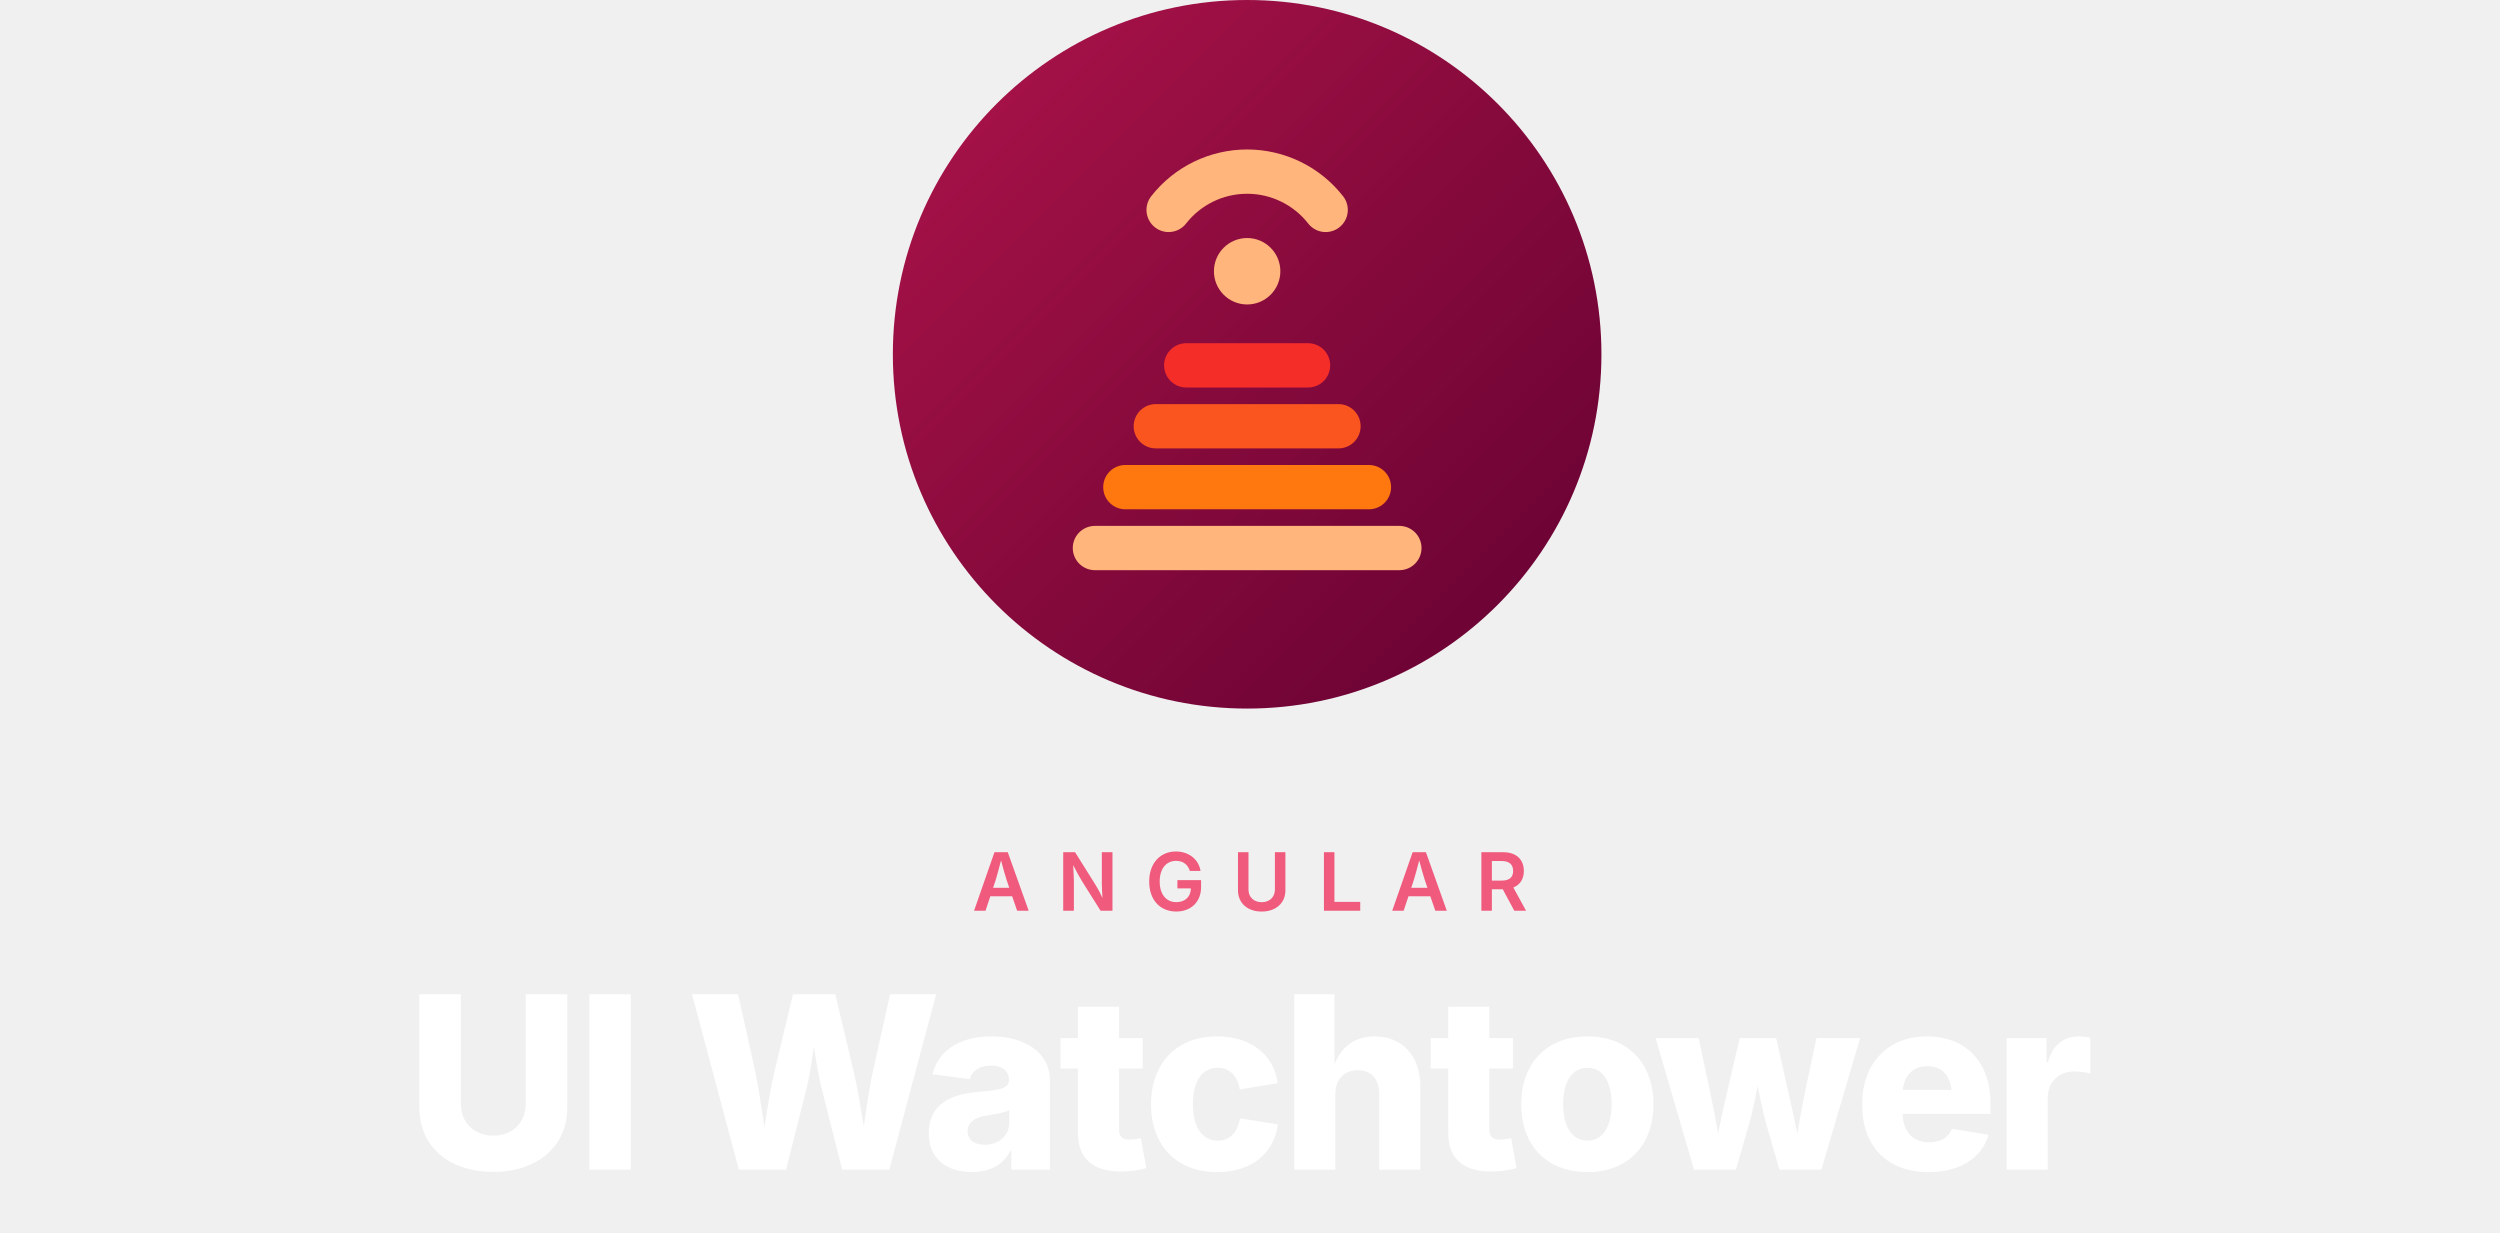
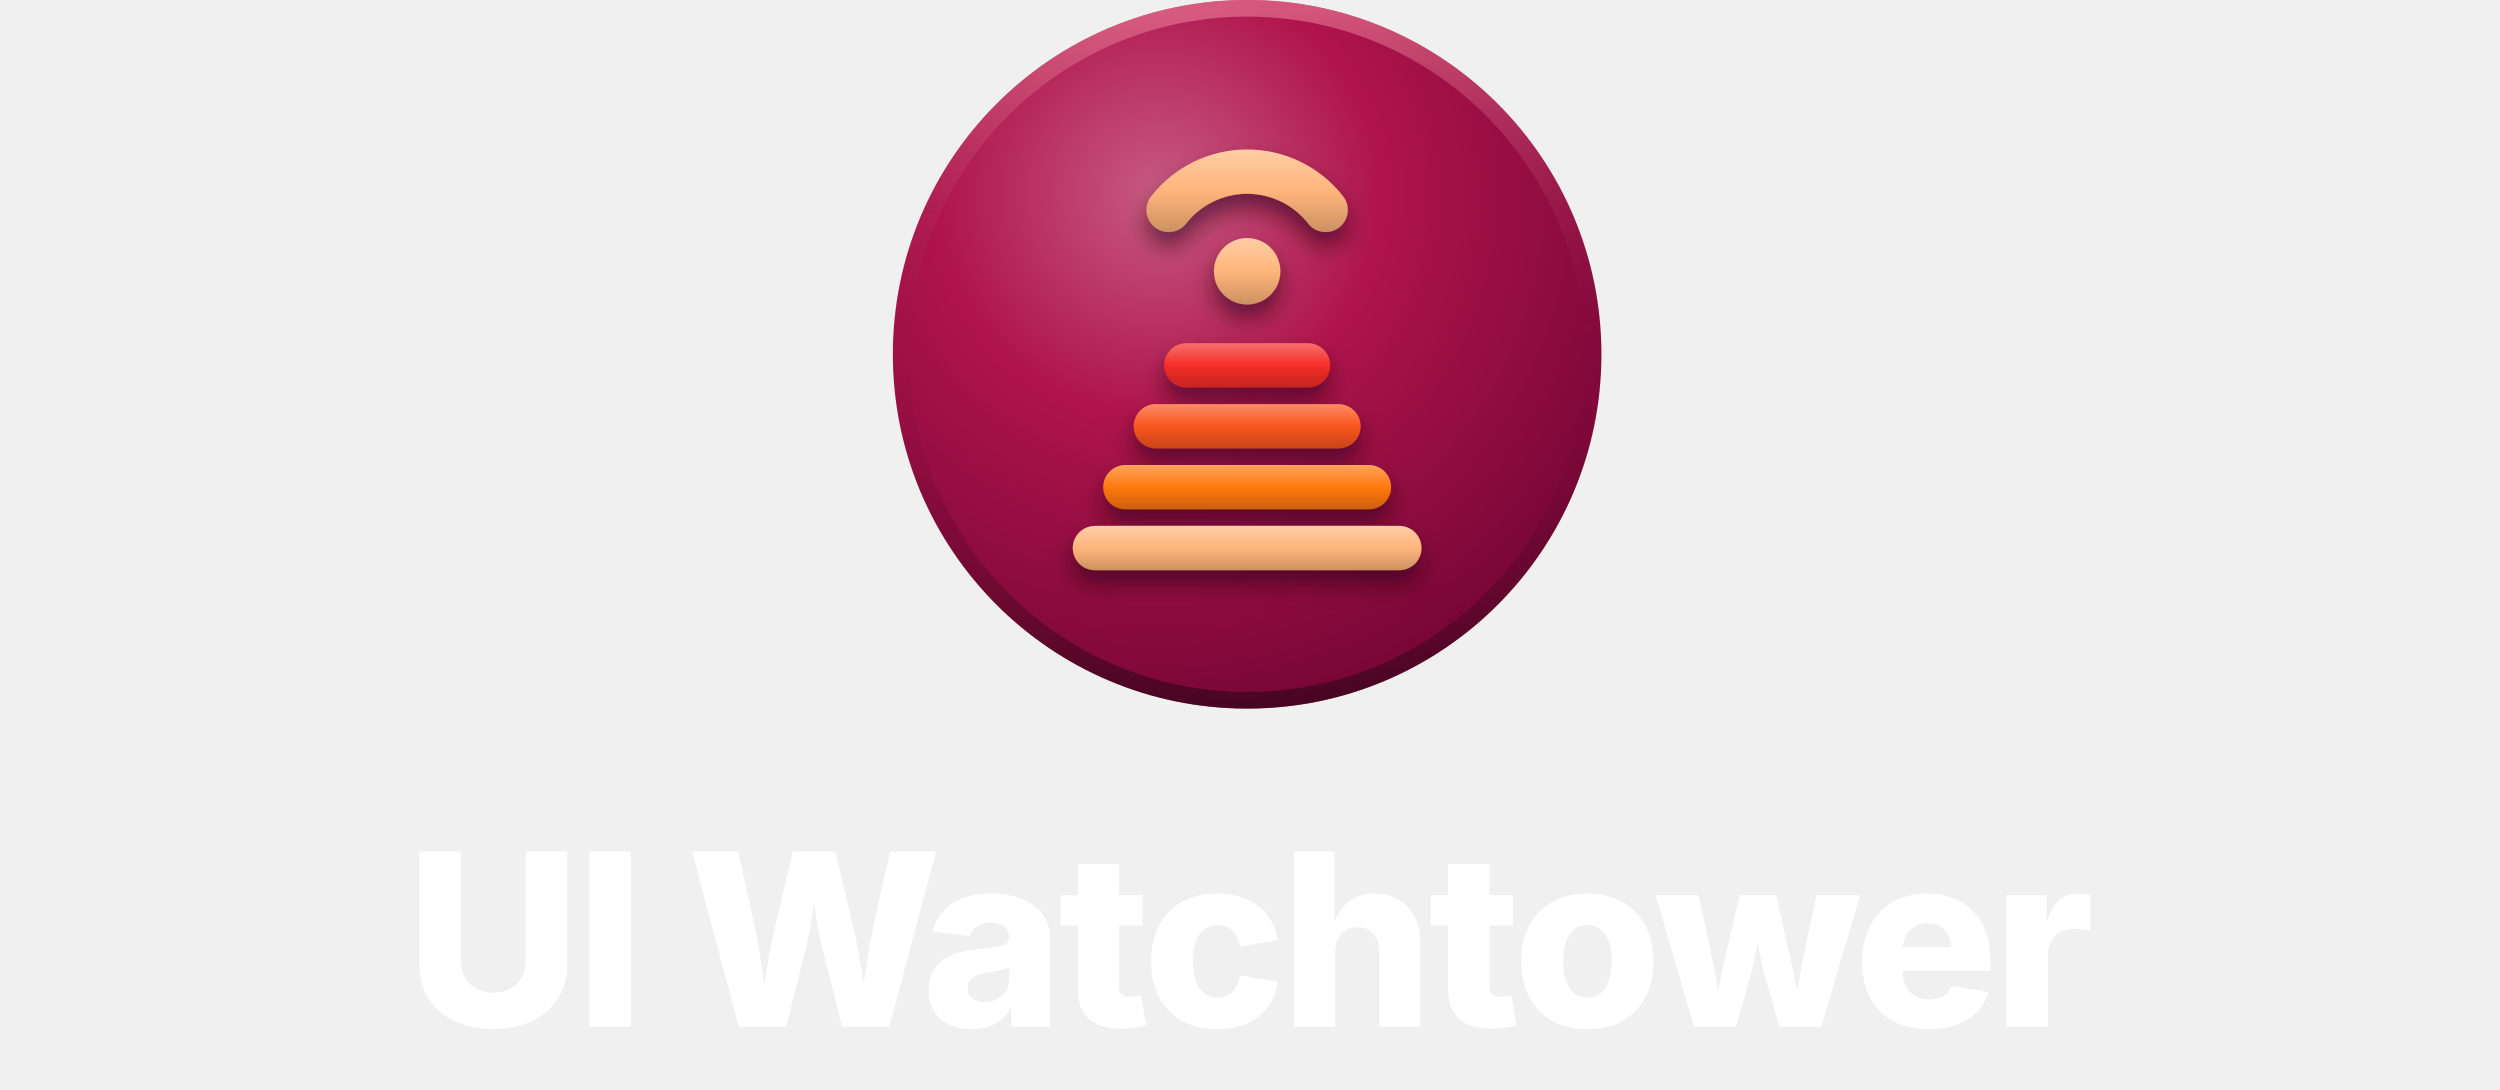
- <svg xmlns="http://www.w3.org/2000/svg" viewBox="0 0 560 276" width="560" height="276" role="img" aria-label="Angular UI Watchtower">
+ <svg xmlns="http://www.w3.org/2000/svg" viewBox="0 0 560 244" width="560" height="244" role="img" aria-label="UI Watchtower">
  <g transform="translate(200 0) scale(0.62)">
    <defs>
-       <linearGradient id="disc" gradientUnits="userSpaceOnUse" x1="0" y1="0" x2="256" y2="256">
-         <stop offset="0" stop-color="#af144b" />
-         <stop offset="0.5" stop-color="#870a3c" />
+       <radialGradient id="md" gradientUnits="userSpaceOnUse" cx="96" cy="70" r="230">
+         <stop offset="0" stop-color="#c75a81" />
+         <stop offset="0.35" stop-color="#af144b" />
+         <stop offset="0.7" stop-color="#870a3c" />
        <stop offset="1" stop-color="#640032" />
+       </radialGradient>
+       <linearGradient id="mrim" x1="0" y1="0" x2="0" y2="1">
+         <stop offset="0" stop-color="#f48ca4" stop-opacity=".55" />
+         <stop offset=".5" stop-color="#870a3c" stop-opacity="0" />
+         <stop offset="1" stop-color="#280514" stop-opacity=".6" />
      </linearGradient>
+       <linearGradient id="mg0" gradientUnits="userSpaceOnUse" x1="0" y1="86" x2="0" y2="110">
+         <stop offset="0" stop-color="#ffcda5" />
+         <stop offset="0.5" stop-color="#ffb57b" />
+         <stop offset="1" stop-color="#cc9162" />
+       </linearGradient>
+       <linearGradient id="mg1" gradientUnits="userSpaceOnUse" x1="0" y1="54" x2="0" y2="83.84">
+         <stop offset="0" stop-color="#ffcda5" />
+         <stop offset="0.5" stop-color="#ffb57b" />
+         <stop offset="1" stop-color="#cc9162" />
+       </linearGradient>
+       <linearGradient id="mg2" gradientUnits="userSpaceOnUse" x1="0" y1="124" x2="0" y2="140">
+         <stop offset="0" stop-color="#f8706d" />
+         <stop offset="0.5" stop-color="#f52d28" />
+         <stop offset="1" stop-color="#c42420" />
+       </linearGradient>
+       <linearGradient id="mg3" gradientUnits="userSpaceOnUse" x1="0" y1="146" x2="0" y2="162">
+         <stop offset="0" stop-color="#fc8b66" />
+         <stop offset="0.5" stop-color="#fa551e" />
+         <stop offset="1" stop-color="#c84418" />
+       </linearGradient>
+       <linearGradient id="mg4" gradientUnits="userSpaceOnUse" x1="0" y1="168" x2="0" y2="184">
+         <stop offset="0" stop-color="#ffa35c" />
+         <stop offset="0.5" stop-color="#ff780f" />
+         <stop offset="1" stop-color="#cc600c" />
+       </linearGradient>
+       <linearGradient id="mg5" gradientUnits="userSpaceOnUse" x1="0" y1="190" x2="0" y2="206">
+         <stop offset="0" stop-color="#ffcda5" />
+         <stop offset="0.5" stop-color="#ffb57b" />
+         <stop offset="1" stop-color="#cc9162" />
+       </linearGradient>
+       <filter id="mds" x="-25%" y="-25%" width="150%" height="170%">
+         <feDropShadow dx="0" dy="5" stdDeviation="4" flood-color="#200410" flood-opacity="0.55" />
+       </filter>
    </defs>
-     <circle cx="128" cy="128" r="128" fill="url(#disc)" />
-     <circle fill="#ffb57b" cx="128" cy="98" r="12" />
-     <path fill="none" stroke="#ffb57b" stroke-width="16" stroke-linecap="round" d="M99.63 75.84A36 36 0 0 1 156.37 75.84" />
-     <path stroke="#f52d28" fill="none" stroke-width="16" stroke-linecap="round" d="M106 132H150" />
-     <path stroke="#fa551e" fill="none" stroke-width="16" stroke-linecap="round" d="M95 154H161" />
-     <path stroke="#ff780f" fill="none" stroke-width="16" stroke-linecap="round" d="M84 176H172" />
-     <path stroke="#ffb57b" fill="none" stroke-width="16" stroke-linecap="round" d="M73 198H183" />
+     <circle cx="128" cy="128" r="128" fill="url(#md)" />
+     <circle cx="128" cy="128" r="125" fill="none" stroke="url(#mrim)" stroke-width="6" />
+     <g filter="url(#mds)">
+       <circle cx="128" cy="98" r="12" fill="url(#mg0)" />
+       <path fill="none" stroke="url(#mg1)" stroke-width="16" stroke-linecap="round" d="M99.63 75.84A36 36 0 0 1 156.37 75.84" />
+       <path fill="none" stroke="url(#mg2)" stroke-width="16" stroke-linecap="round" d="M106 132H150" />
+       <path fill="none" stroke="url(#mg3)" stroke-width="16" stroke-linecap="round" d="M95 154H161" />
+       <path fill="none" stroke="url(#mg4)" stroke-width="16" stroke-linecap="round" d="M84 176H172" />
+       <path fill="none" stroke="url(#mg5)" stroke-width="16" stroke-linecap="round" d="M73 198H183" />
+     </g>
  </g>
-   <path fill="#f05a7d" transform="translate(217.75 204)" d="M0.44 0H3.01L4.08 -3.24H8.97L10.09 0H12.67L7.99 -13.1H5.01ZM4.7 -5.13 5.26 -6.8C5.62 -7.97 6.01 -9.44 6.48 -11.27C6.96 -9.46 7.37 -8.01 7.76 -6.8L8.33 -5.13ZM20.41 0H22.8V-6.5C22.8 -7.23 22.73 -8.61 22.64 -10.23C23.52 -8.53 24.01 -7.59 24.69 -6.5L28.78 0H31.44V-13.1H29.06V-6.22C29.06 -5.42 29.12 -4.1 29.2 -2.83C28.63 -4.14 28.06 -5.13 27.59 -5.88L23.07 -13.1H20.41ZM45.73 0.18C48.97 0.18 51.29 -1.91 51.29 -5.27V-6.85H45.99V-5H49.01C48.97 -3.12 47.71 -1.92 45.74 -1.92C43.54 -1.92 42.02 -3.59 42.02 -6.55C42.02 -9.52 43.57 -11.17 45.69 -11.17C47.28 -11.17 48.35 -10.31 48.77 -8.91H51.17C50.77 -11.49 48.54 -13.27 45.66 -13.27C42.23 -13.27 39.67 -10.75 39.67 -6.53C39.67 -2.39 42.12 0.18 45.73 0.18ZM64.87 0.19C68.06 0.19 70.18 -1.74 70.18 -4.54V-13.1H67.83V-4.74C67.83 -3.09 66.68 -1.91 64.87 -1.91C63.06 -1.91 61.91 -3.09 61.91 -4.74V-13.1H59.56V-4.54C59.56 -1.74 61.66 0.19 64.87 0.19ZM78.81 0H86.94V-1.98H81.16V-13.1H78.81ZM94.11 0H96.67L97.75 -3.24H102.64L103.76 0H106.33L101.66 -13.1H98.68ZM98.37 -5.13 98.92 -6.8C99.28 -7.97 99.68 -9.44 100.15 -11.27C100.63 -9.46 101.04 -8.01 101.43 -6.8L102 -5.13ZM114.08 0H116.43V-4.81H118.87L121.45 0H124.08L121.24 -5.2C122.78 -5.82 123.59 -7.13 123.59 -8.9C123.59 -11.4 121.99 -13.1 118.98 -13.1H114.08ZM116.43 -6.75V-11.13H118.62C120.4 -11.13 121.19 -10.3 121.19 -8.9C121.19 -7.51 120.4 -6.75 118.63 -6.75Z" />
-   <path fill="#fff" transform="translate(90.87 262)" d="M19.62 0.5C29.5 0.5 36.2 -5.17 36.2 -13.95V-39.29H26.89V-14.71C26.89 -10.57 23.97 -7.62 19.62 -7.62C15.32 -7.62 12.37 -10.57 12.37 -14.71V-39.29H3.06V-13.95C3.06 -5.17 9.68 0.5 19.62 0.5ZM50.43 -39.29H41.12V0H50.43ZM74.63 0H85.2L89.79 -18.14C90.53 -21.12 90.98 -24.34 91.45 -27.61C91.95 -24.28 92.46 -21.04 93.19 -18.14L97.78 0H108.33L118.82 -39.29H108.51L104.64 -21.91C103.85 -18.27 103.21 -13.84 102.61 -9.68C101.92 -13.84 101.24 -18.27 100.37 -21.91L96.23 -39.29H86.76L82.59 -21.91C81.72 -18.22 81.04 -13.76 80.35 -9.57C79.72 -13.76 79.09 -18.22 78.32 -21.91L74.45 -39.29H64.14ZM126.88 0.53C130.96 0.53 133.81 -1.11 135.42 -4.14H135.66V0H144.31V-20.01C144.31 -26.34 138.53 -29.85 131.2 -29.85C123.82 -29.85 119.18 -26.39 118.02 -21.36L126.35 -20.28C126.85 -22.12 128.57 -23.31 131.12 -23.31C133.63 -23.31 135.13 -22.15 135.13 -20.12V-20.01C135.13 -18.19 133.13 -17.82 128.14 -17.4C122.18 -16.9 117.17 -14.71 117.17 -8.17C117.17 -2.35 121.21 0.53 126.88 0.53ZM129.67 -5.56C127.46 -5.56 125.88 -6.62 125.88 -8.6C125.88 -10.55 127.41 -11.71 130.12 -12.1C131.83 -12.37 134.16 -12.76 135.21 -13.32V-10.49C135.21 -7.59 132.76 -5.56 129.67 -5.56ZM165.1 -29.48H159.8V-36.49H150.59V-29.48H146.69V-22.65H150.59V-8.2C150.59 -2.58 153.89 0.42 160.14 0.42C161.88 0.42 163.83 0.24 165.89 -0.34L164.7 -7.04C164.2 -6.91 162.78 -6.72 162.14 -6.72C160.48 -6.72 159.8 -7.46 159.8 -9.02V-22.65H165.1ZM181.77 0.55C189.37 0.55 194.46 -3.53 195.38 -10.12L186.89 -11.5C186.34 -8.31 184.59 -6.49 181.88 -6.49C178.35 -6.49 176.34 -9.62 176.34 -14.69C176.34 -19.78 178.35 -22.81 181.88 -22.81C184.59 -22.81 186.28 -21.04 186.86 -17.96L195.35 -19.38C194.43 -25.79 189.29 -29.85 181.77 -29.85C172.55 -29.85 166.96 -23.73 166.96 -14.63C166.96 -5.56 172.55 0.55 181.77 0.55ZM208.23 -16.82C208.23 -20.25 210.26 -22.28 213.27 -22.28C216.27 -22.28 218.07 -20.3 218.07 -16.98V0H227.27V-18.77C227.27 -25.44 223.24 -29.85 217.07 -29.85C212.48 -29.85 209.63 -27.42 208.05 -23.62V-39.29H199.03V0H208.23ZM248.03 -29.48H242.73V-36.49H233.53V-29.48H229.63V-22.65H233.53V-8.2C233.53 -2.58 236.83 0.42 243.08 0.42C244.82 0.42 246.77 0.24 248.82 -0.34L247.64 -7.04C247.14 -6.91 245.71 -6.72 245.08 -6.72C243.42 -6.72 242.73 -7.46 242.73 -9.02V-22.65H248.03ZM264.71 0.55C273.91 0.55 279.5 -5.56 279.5 -14.63C279.5 -23.73 273.91 -29.85 264.71 -29.85C255.48 -29.85 249.89 -23.73 249.89 -14.63C249.89 -5.56 255.48 0.55 264.71 0.55ZM264.71 -6.49C261.18 -6.49 259.28 -9.78 259.28 -14.69C259.28 -19.62 261.18 -22.81 264.71 -22.81C268.24 -22.81 270.14 -19.62 270.14 -14.69C270.14 -9.78 268.24 -6.49 264.71 -6.49ZM288.59 0H297.97L301.03 -10.57C301.64 -12.71 302.27 -15.87 302.85 -18.72C303.46 -15.87 304.06 -12.74 304.67 -10.57L307.73 0H317.12L325.79 -29.48H316.01L313.87 -19.38C313.19 -16 312.4 -12.31 311.74 -8.04C310.92 -12.31 309.97 -16.03 309.26 -19.38L306.99 -29.48H298.82L296.47 -19.38C295.71 -16.03 294.78 -12.31 293.99 -8.09C293.28 -12.37 292.44 -16.06 291.78 -19.38L289.61 -29.48H279.99ZM341.12 0.55C348.27 0.55 353.09 -2.69 354.57 -7.8L346.37 -9.15C345.63 -7.17 343.76 -6.12 341.28 -6.12C337.8 -6.12 335.45 -8.23 335.3 -12.5H354.99V-14.82C354.99 -24.55 349.06 -29.85 340.78 -29.85C331.92 -29.85 326.25 -23.73 326.25 -14.63C326.25 -5.19 331.87 0.55 341.12 0.55ZM335.35 -17.85C335.69 -21.09 337.62 -23.18 340.86 -23.18C344.08 -23.18 345.89 -21.2 346.26 -17.85ZM358.62 0H367.82V-16.08C367.82 -19.62 370.32 -21.99 373.73 -21.99C374.83 -21.99 376.49 -21.81 377.36 -21.52V-29.53C376.6 -29.72 375.62 -29.85 374.75 -29.85C371.51 -29.85 368.93 -27.98 367.87 -24.1H367.56V-29.48H358.62Z" />
+   <path fill="#fff" transform="translate(90.87 230)" d="M19.62 0.5C29.5 0.5 36.2 -5.17 36.2 -13.95V-39.29H26.89V-14.71C26.89 -10.57 23.97 -7.62 19.62 -7.62C15.32 -7.62 12.37 -10.57 12.37 -14.71V-39.29H3.06V-13.95C3.06 -5.17 9.68 0.5 19.62 0.5ZM50.43 -39.29H41.12V0H50.43ZM74.63 0H85.2L89.79 -18.14C90.53 -21.12 90.98 -24.34 91.45 -27.61C91.95 -24.28 92.46 -21.04 93.19 -18.14L97.78 0H108.33L118.82 -39.29H108.51L104.64 -21.91C103.85 -18.27 103.21 -13.84 102.61 -9.68C101.92 -13.84 101.24 -18.27 100.37 -21.91L96.23 -39.29H86.76L82.59 -21.91C81.72 -18.22 81.04 -13.76 80.35 -9.57C79.72 -13.76 79.09 -18.22 78.32 -21.91L74.45 -39.29H64.14ZM126.88 0.53C130.96 0.53 133.81 -1.11 135.42 -4.14H135.66V0H144.31V-20.01C144.31 -26.34 138.53 -29.85 131.2 -29.85C123.82 -29.85 119.18 -26.39 118.02 -21.36L126.35 -20.28C126.85 -22.12 128.57 -23.31 131.12 -23.31C133.63 -23.31 135.13 -22.15 135.13 -20.12V-20.01C135.13 -18.19 133.13 -17.82 128.14 -17.4C122.18 -16.9 117.17 -14.71 117.17 -8.17C117.17 -2.35 121.21 0.53 126.88 0.53ZM129.67 -5.56C127.46 -5.56 125.88 -6.62 125.88 -8.6C125.88 -10.55 127.41 -11.71 130.12 -12.1C131.83 -12.37 134.16 -12.76 135.21 -13.32V-10.49C135.21 -7.59 132.76 -5.56 129.67 -5.56ZM165.1 -29.48H159.8V-36.49H150.59V-29.48H146.69V-22.65H150.59V-8.2C150.59 -2.58 153.89 0.42 160.14 0.42C161.88 0.42 163.83 0.24 165.89 -0.34L164.7 -7.04C164.2 -6.91 162.78 -6.72 162.14 -6.72C160.48 -6.72 159.8 -7.46 159.8 -9.02V-22.65H165.1ZM181.77 0.55C189.37 0.55 194.46 -3.53 195.38 -10.12L186.89 -11.5C186.34 -8.31 184.59 -6.49 181.88 -6.49C178.35 -6.49 176.34 -9.62 176.34 -14.69C176.34 -19.78 178.35 -22.81 181.88 -22.81C184.59 -22.81 186.28 -21.04 186.86 -17.96L195.35 -19.38C194.43 -25.79 189.29 -29.85 181.77 -29.85C172.55 -29.85 166.96 -23.73 166.96 -14.63C166.96 -5.56 172.55 0.55 181.77 0.55ZM208.23 -16.82C208.23 -20.25 210.26 -22.28 213.27 -22.28C216.27 -22.28 218.07 -20.3 218.07 -16.98V0H227.27V-18.77C227.27 -25.44 223.24 -29.85 217.07 -29.85C212.48 -29.85 209.63 -27.42 208.05 -23.62V-39.29H199.03V0H208.23ZM248.03 -29.48H242.73V-36.49H233.53V-29.48H229.63V-22.65H233.53V-8.2C233.53 -2.58 236.83 0.42 243.08 0.42C244.82 0.42 246.77 0.24 248.82 -0.34L247.64 -7.04C247.14 -6.91 245.71 -6.72 245.08 -6.72C243.42 -6.72 242.73 -7.46 242.73 -9.02V-22.65H248.03ZM264.71 0.55C273.91 0.55 279.5 -5.56 279.5 -14.63C279.5 -23.73 273.91 -29.85 264.71 -29.85C255.48 -29.85 249.89 -23.73 249.89 -14.63C249.89 -5.56 255.48 0.55 264.71 0.55ZM264.71 -6.49C261.18 -6.49 259.28 -9.78 259.28 -14.69C259.28 -19.62 261.18 -22.81 264.71 -22.81C268.24 -22.81 270.14 -19.62 270.14 -14.69C270.14 -9.78 268.24 -6.49 264.71 -6.49ZM288.59 0H297.97L301.03 -10.57C301.64 -12.71 302.27 -15.87 302.85 -18.72C303.46 -15.87 304.06 -12.74 304.67 -10.57L307.73 0H317.12L325.79 -29.48H316.01L313.87 -19.38C313.19 -16 312.4 -12.31 311.74 -8.04C310.92 -12.31 309.97 -16.03 309.26 -19.38L306.99 -29.48H298.82L296.47 -19.38C295.71 -16.03 294.78 -12.31 293.99 -8.09C293.28 -12.37 292.44 -16.06 291.78 -19.38L289.61 -29.48H279.99ZM341.12 0.55C348.27 0.55 353.09 -2.69 354.57 -7.8L346.37 -9.15C345.63 -7.17 343.76 -6.12 341.28 -6.12C337.8 -6.12 335.45 -8.23 335.3 -12.5H354.99V-14.82C354.99 -24.55 349.06 -29.85 340.78 -29.85C331.92 -29.85 326.25 -23.73 326.25 -14.63C326.25 -5.19 331.87 0.55 341.12 0.55ZM335.35 -17.85C335.69 -21.09 337.62 -23.18 340.86 -23.18C344.08 -23.18 345.89 -21.2 346.26 -17.85ZM358.62 0H367.82V-16.08C367.82 -19.62 370.32 -21.99 373.73 -21.99C374.83 -21.99 376.49 -21.81 377.36 -21.52V-29.53C376.6 -29.72 375.62 -29.85 374.75 -29.85C371.51 -29.85 368.93 -27.98 367.87 -24.1H367.56V-29.48H358.62Z" />
</svg>
